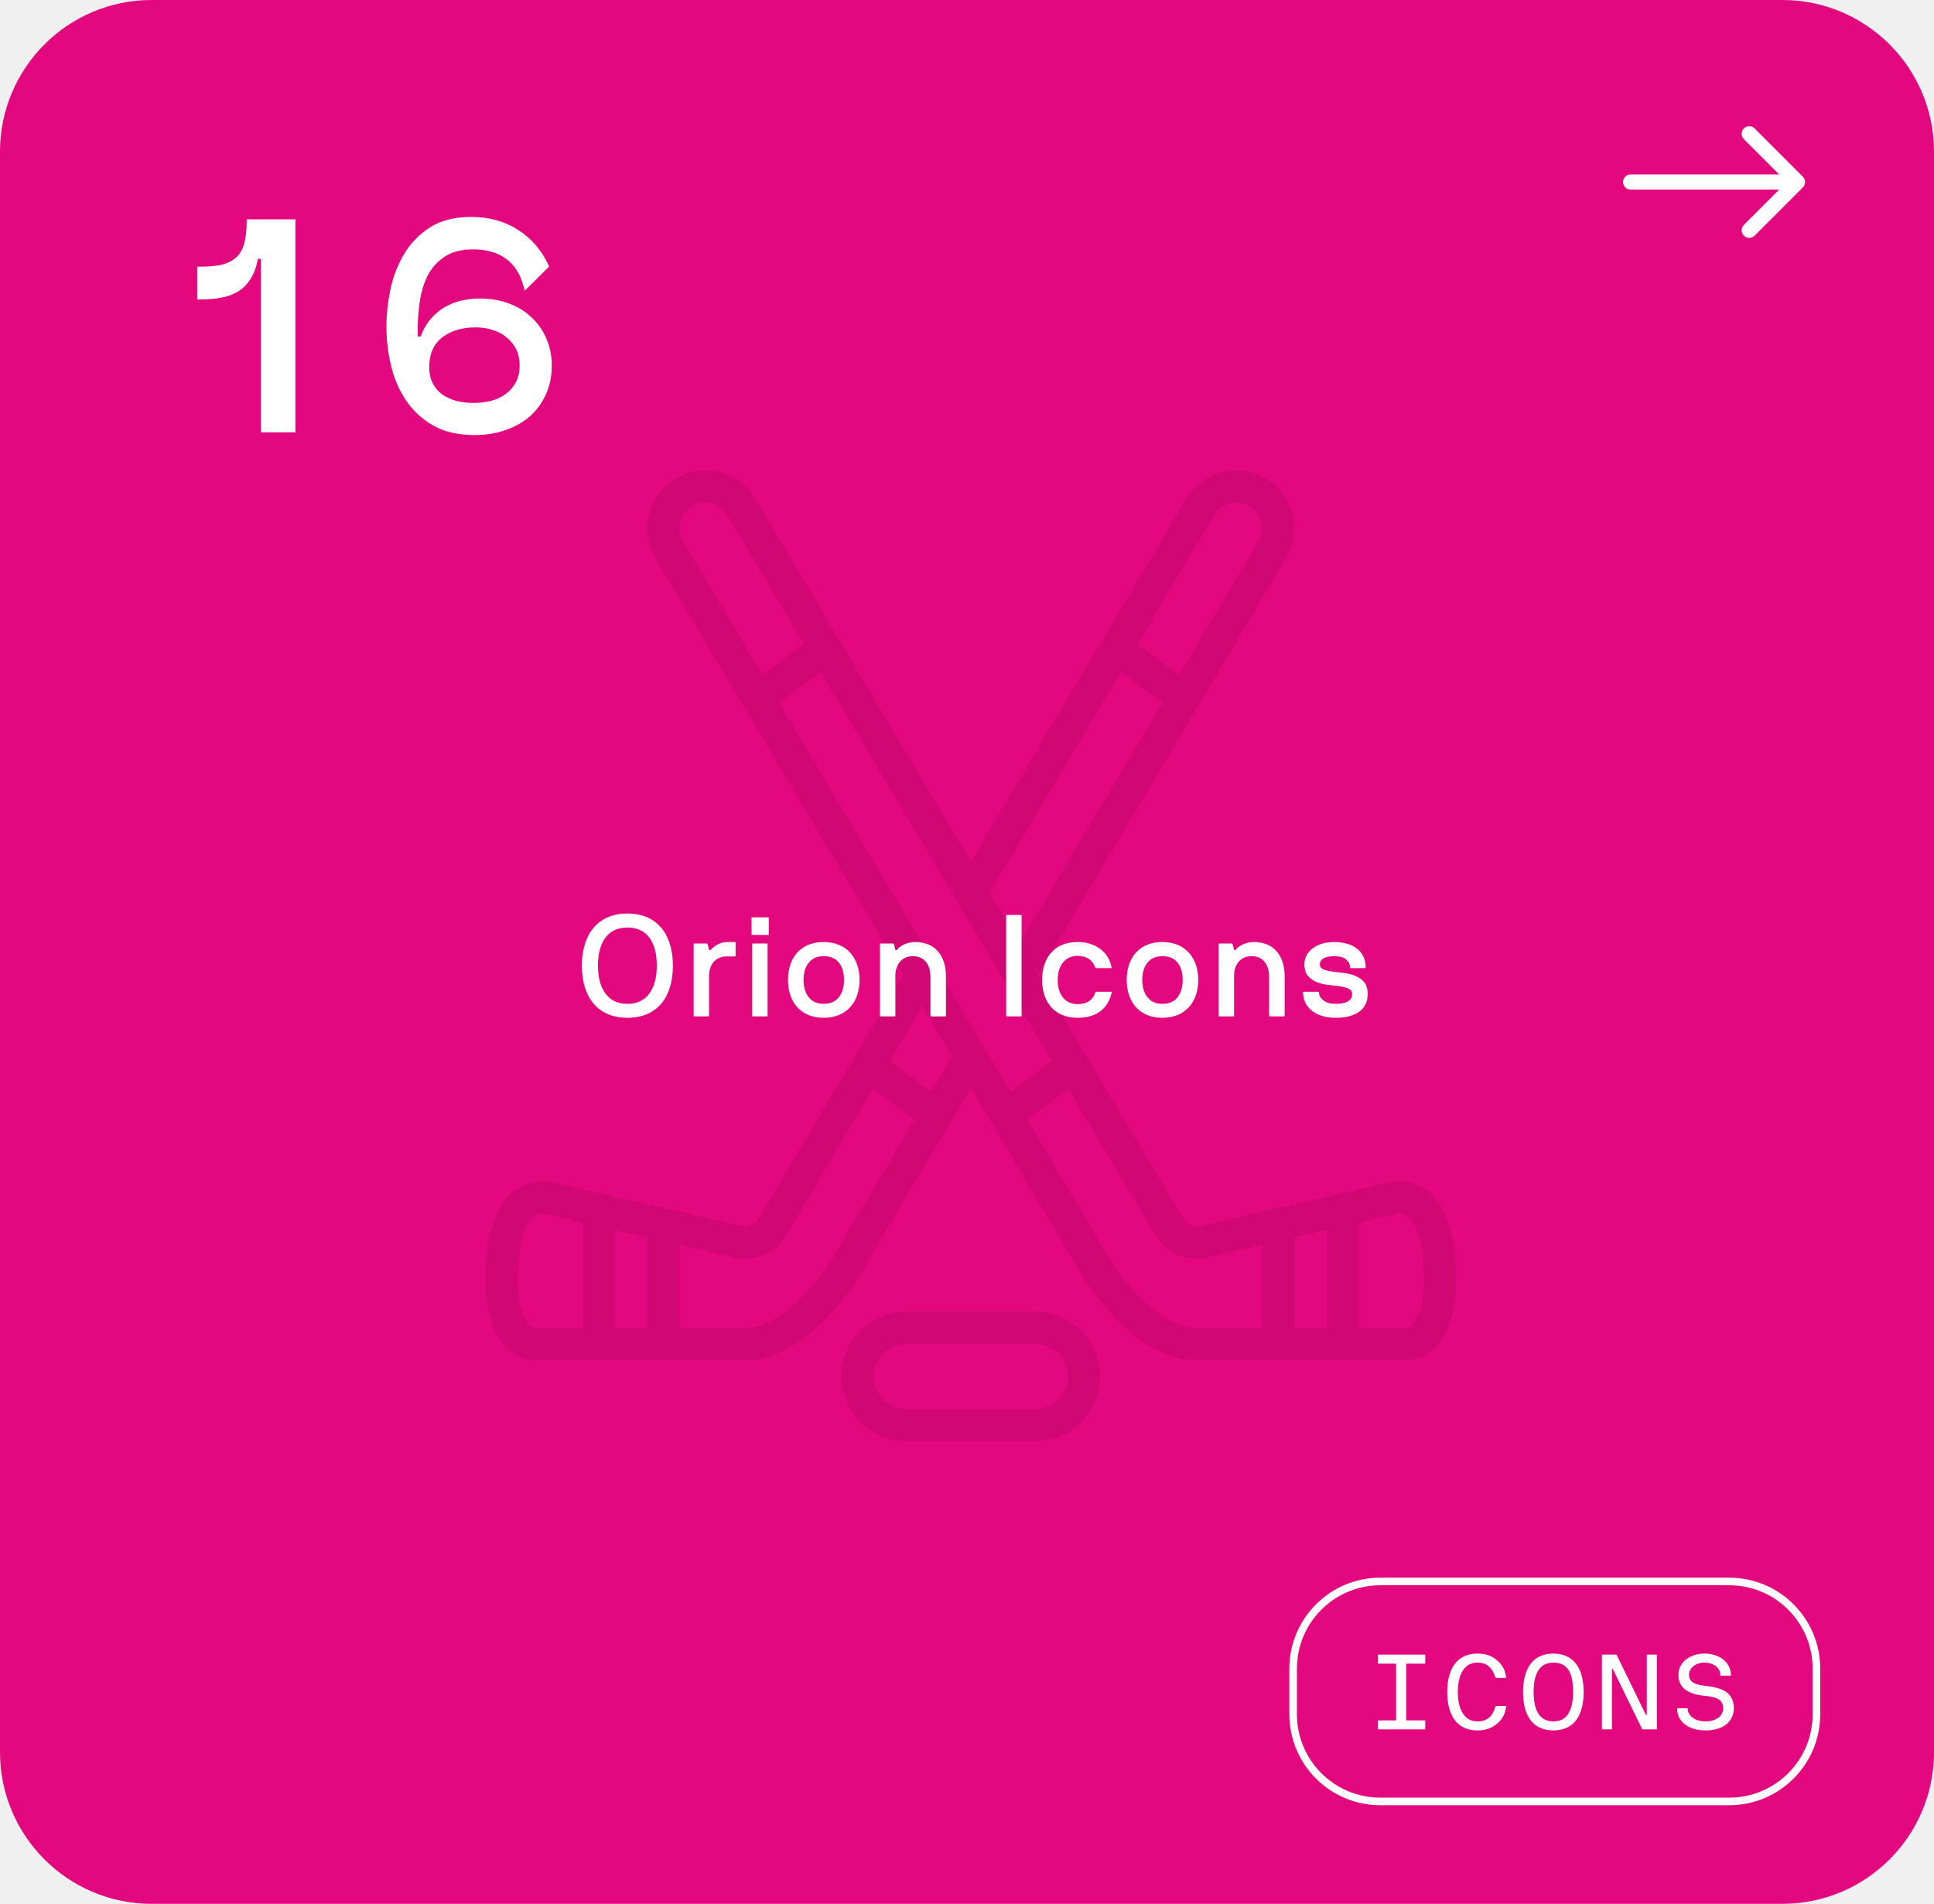
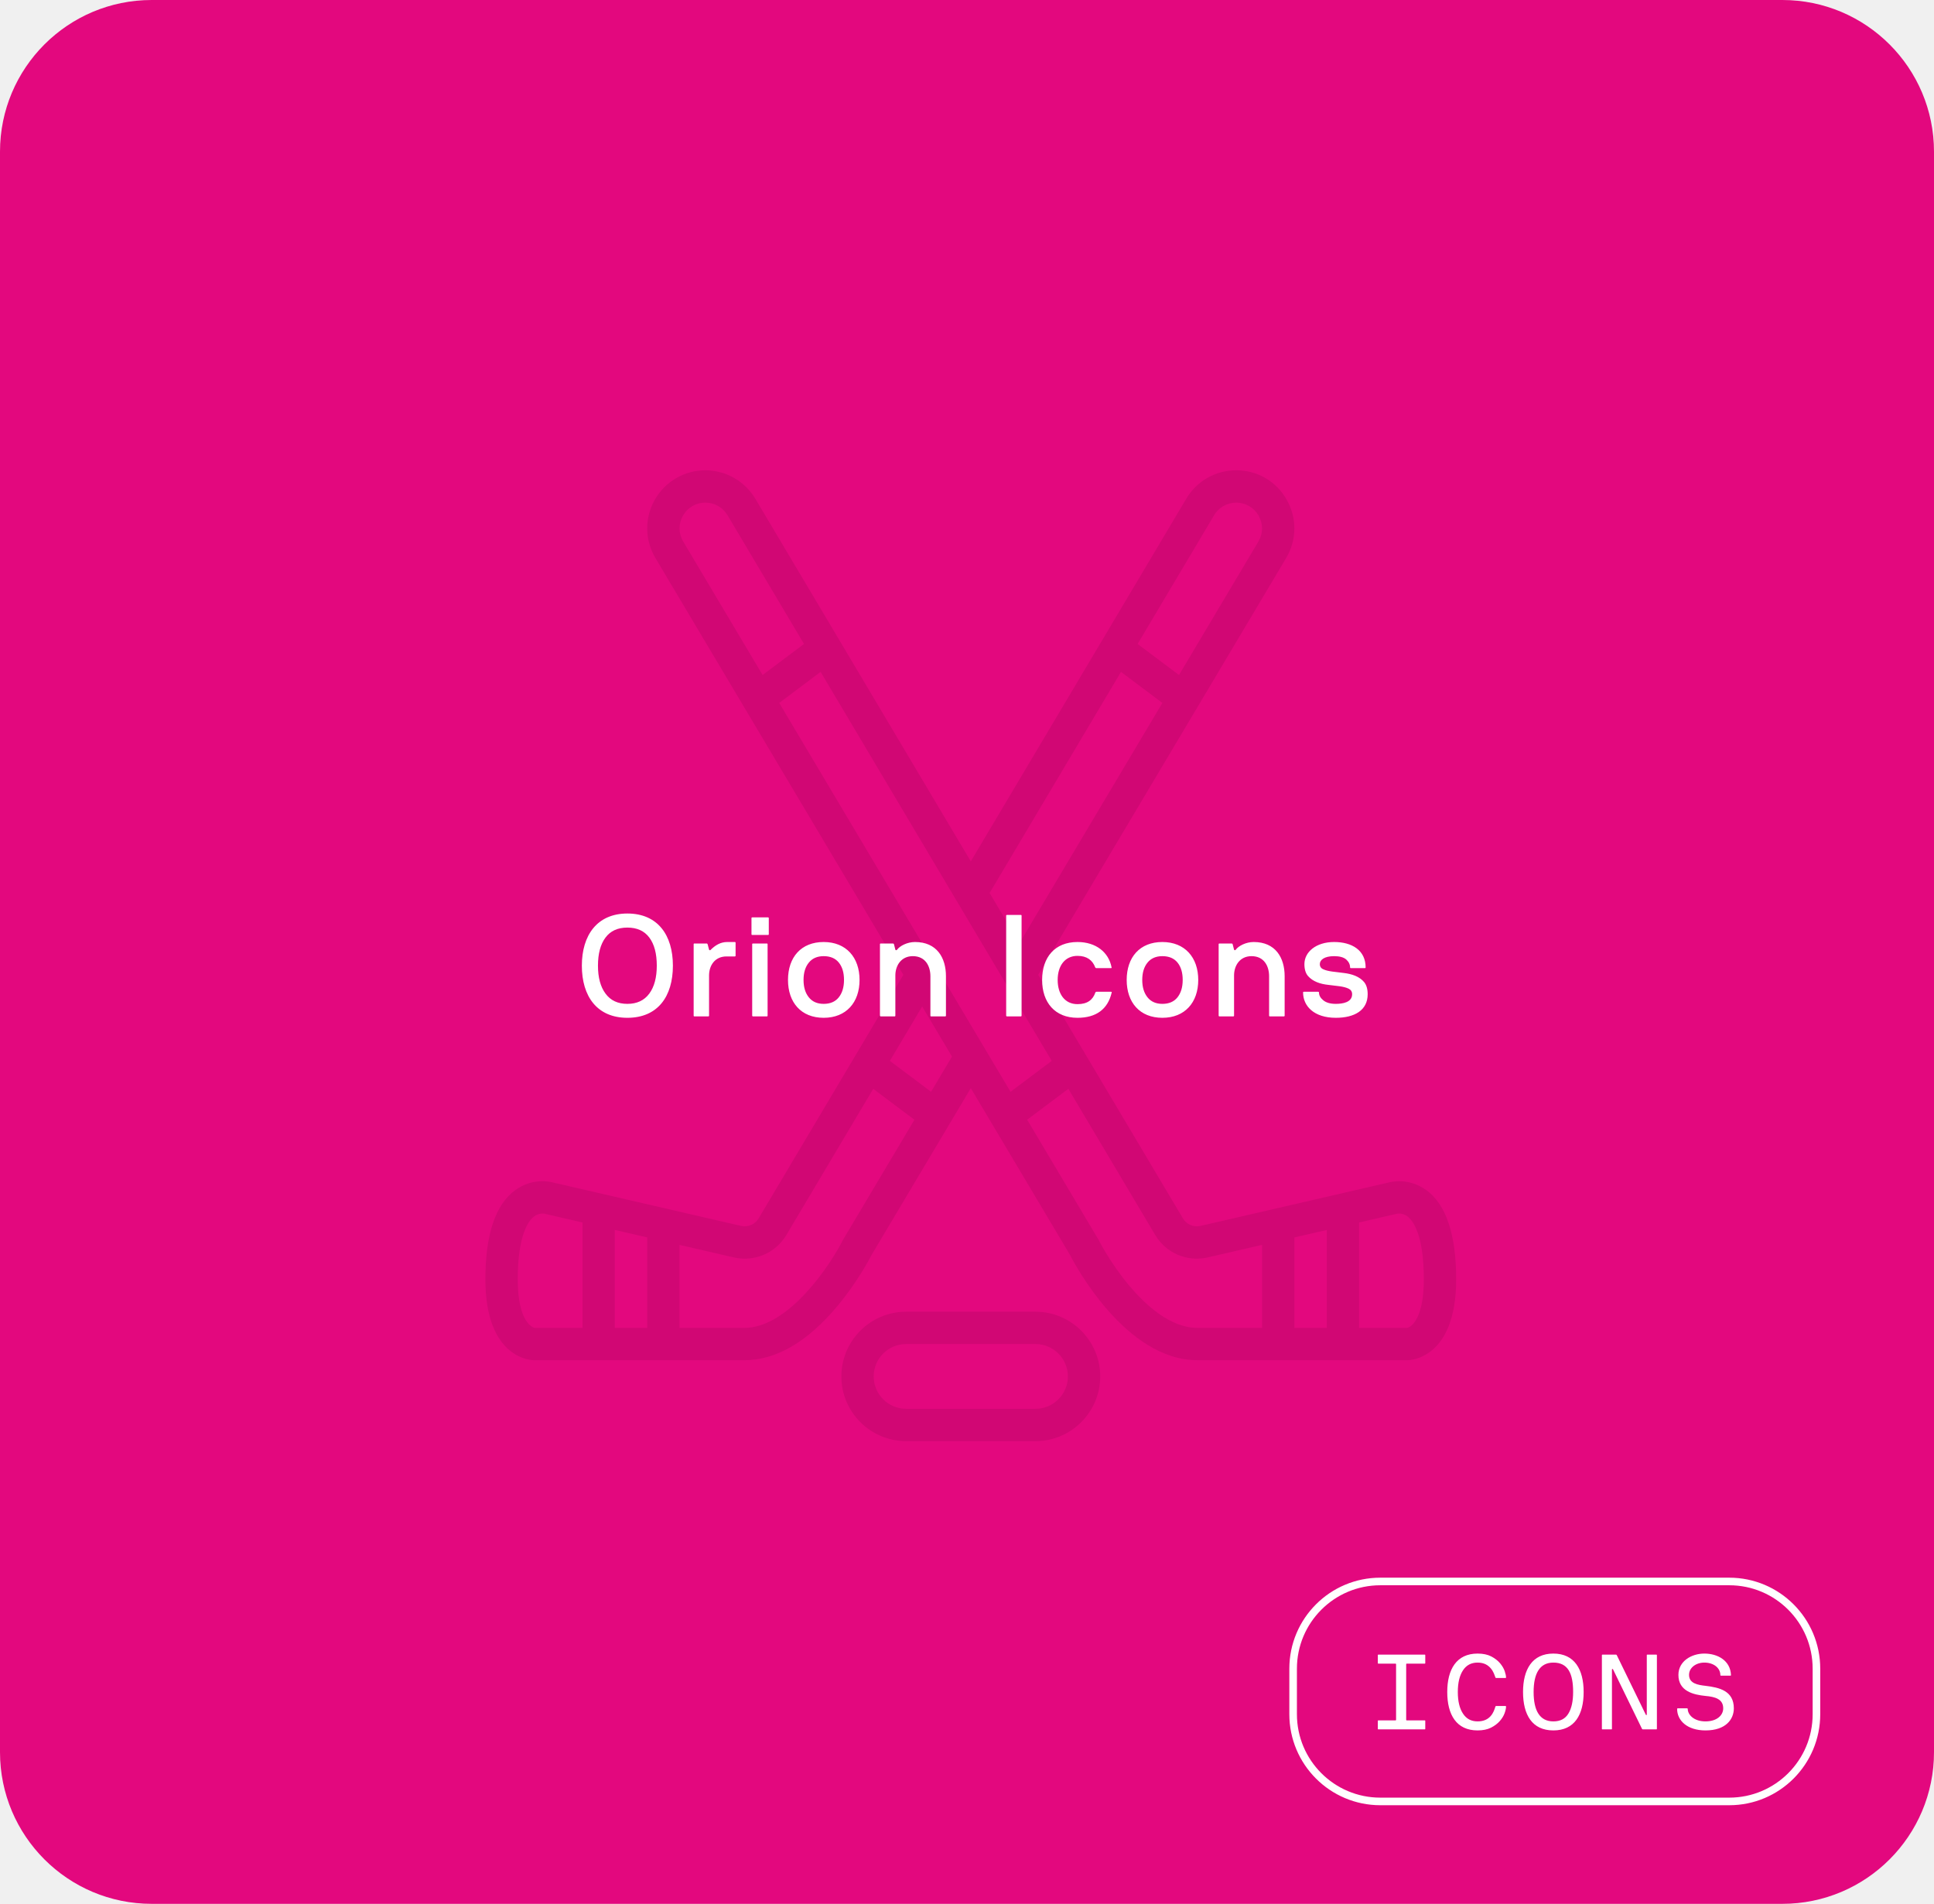
<svg xmlns="http://www.w3.org/2000/svg" width="255" height="251" viewBox="0 0 255 251" fill="none">
  <rect width="255" height="251" rx="20" fill="#E3087E" />
-   <path d="M26 35.16H26.4C27.573 35.16 28.547 35.067 29.32 34.88C30.093 34.667 30.72 34.333 31.2 33.88C31.68 33.427 32.013 32.827 32.2 32.08C32.413 31.333 32.52 30.413 32.52 29.32V28.92H38.96V57H34.4V34.12H34C33.813 35.187 33.493 36.067 33.04 36.76C32.613 37.453 32.08 38 31.44 38.4C30.8 38.8 30.053 39.08 29.2 39.24C28.347 39.4 27.413 39.48 26.4 39.48H26V35.16ZM62.113 28.6C64.46 28.6 66.513 29.16 68.273 30.28C70.033 31.4 71.38 32.947 72.313 34.92L72.393 35.16L69.193 38.32L68.993 37.64C68.567 36.067 67.793 34.88 66.673 34.08C65.553 33.28 64.126 32.88 62.393 32.88C60.846 32.88 59.593 33.2 58.633 33.84C57.673 34.48 56.926 35.307 56.393 36.32C55.886 37.333 55.54 38.467 55.353 39.72C55.166 40.973 55.073 42.227 55.073 43.48C55.073 43.64 55.073 43.8 55.073 43.96C55.1 44.093 55.1 44.227 55.073 44.36H55.473C56.007 42.84 56.94 41.627 58.273 40.72C59.633 39.813 61.313 39.36 63.313 39.36C64.673 39.36 65.927 39.573 67.073 40C68.246 40.427 69.246 41.04 70.073 41.84C70.927 42.613 71.58 43.547 72.033 44.64C72.513 45.707 72.753 46.893 72.753 48.2C72.753 49.613 72.487 50.893 71.953 52.04C71.447 53.16 70.74 54.12 69.833 54.92C68.927 55.693 67.847 56.293 66.593 56.72C65.367 57.147 64.02 57.36 62.553 57.36C60.393 57.36 58.566 56.933 57.073 56.08C55.606 55.227 54.42 54.12 53.513 52.76C52.606 51.4 51.953 49.88 51.553 48.2C51.153 46.493 50.953 44.8 50.953 43.12C50.953 41.52 51.127 39.867 51.473 38.16C51.846 36.427 52.46 34.853 53.313 33.44C54.166 32.027 55.3 30.867 56.713 29.96C58.153 29.053 59.953 28.6 62.113 28.6ZM56.593 48.4C56.593 49.2 56.74 49.893 57.033 50.48C57.327 51.067 57.727 51.56 58.233 51.96C58.767 52.333 59.393 52.627 60.113 52.84C60.833 53.027 61.606 53.12 62.433 53.12C63.286 53.12 64.073 53.027 64.793 52.84C65.54 52.627 66.18 52.32 66.713 51.92C67.273 51.493 67.713 50.973 68.033 50.36C68.353 49.747 68.513 49.027 68.513 48.2C68.513 47.4 68.367 46.693 68.073 46.08C67.78 45.467 67.367 44.947 66.833 44.52C66.326 44.067 65.713 43.733 64.993 43.52C64.3 43.28 63.54 43.16 62.713 43.16C60.926 43.16 59.46 43.6 58.313 44.48C57.166 45.36 56.593 46.667 56.593 48.4Z" fill="white" />
  <g clip-path="url(#clip0_2_86)">
    <path d="M188.04 156.891C185.813 155.285 183.539 155.763 182.925 155.936L158.288 161.621C157.379 161.829 156.451 161.432 155.973 160.632L136.891 128.523L169.611 73.523C171.011 71.125 171.019 68.256 169.637 65.845C168.256 63.435 165.771 62 162.995 62C160.219 62 157.744 63.456 156.387 65.787L128 113.557L99.621 65.8C98.253 63.456 95.717 62 93.003 62C90.288 62 87.741 63.437 86.36 65.845C84.979 68.253 84.987 71.123 86.395 73.536L119.107 128.52L100.024 160.629C99.547 161.429 98.619 161.827 97.709 161.619L73.072 155.933C72.459 155.76 70.184 155.283 67.957 156.888C65.331 158.781 63.997 162.744 63.997 168.664C63.997 179.208 70.136 179.331 70.397 179.331H98.131C102.333 179.331 106.472 176.92 110.437 172.163C113.035 169.048 114.661 165.96 114.936 165.427L128 143.467L141.064 165.424C141.683 166.637 148.392 179.328 157.867 179.328H185.6C185.861 179.328 192 179.205 192 168.661C192 162.741 190.667 158.779 188.04 156.885V156.891ZM174.933 162.157V175.067H170.667V163.144L174.933 162.16V162.157ZM138.669 139.864L133.24 143.936L102.744 92.675L108.197 88.584L138.669 139.861V139.864ZM160.064 67.952C160.669 66.912 161.795 66.267 162.997 66.267C164.2 66.267 165.328 66.904 165.941 67.971C166.555 69.037 166.549 70.309 165.941 71.357L155.453 88.989L149.997 84.899L160.067 67.955L160.064 67.952ZM147.803 88.584L153.256 92.675L134.413 124.347L130.483 117.731L147.803 88.584ZM90.059 67.971C90.672 66.904 91.773 66.267 93.003 66.267C94.232 66.267 95.328 66.912 95.944 67.965L106.005 84.896L100.549 88.987L90.069 71.371C89.448 70.307 89.445 69.037 90.059 67.971ZM85.333 163.144V175.067H81.067V162.157L85.333 163.141V163.144ZM70.4 175.067C70.4 175.067 70.411 175.067 70.432 175.067C70.443 175.067 70.456 175.067 70.472 175.067H70.4ZM68.267 168.667C68.267 162.675 69.76 160.883 70.403 160.389C71.059 159.888 71.723 159.997 71.883 160.032C71.957 160.061 71.957 160.056 72.053 160.077L76.8 161.173V175.067H70.496C70.256 175.011 68.267 174.363 68.267 168.667ZM111.232 163.309C111.205 163.352 111.181 163.4 111.157 163.445C109.533 166.677 104.029 175.067 98.131 175.067H89.597V164.128L96.749 165.779C99.475 166.408 102.261 165.216 103.691 162.813L115.136 143.555L120.565 147.627L111.235 163.312L111.232 163.309ZM122.76 143.936L117.331 139.864L121.589 132.696L125.517 139.299L122.76 143.936ZM148.888 169.493C146.395 166.52 144.856 163.475 144.84 163.445C144.816 163.4 144.792 163.355 144.765 163.309L135.435 147.624L140.864 143.552L152.309 162.811C153.736 165.213 156.525 166.405 159.251 165.776L166.403 164.125V175.064H157.869C154.309 175.064 151.021 172.035 148.891 169.491L148.888 169.493ZM185.528 175.067C185.573 175.064 185.6 175.067 185.6 175.067H185.528ZM185.512 175.067H179.2V161.173L183.947 160.077C184.043 160.056 184.043 160.061 184.117 160.032C184.277 159.997 184.941 159.885 185.597 160.389C186.24 160.883 187.733 162.675 187.733 168.667C187.733 173.429 186.299 174.928 185.512 175.067Z" fill="black" fill-opacity="0.08" />
    <path d="M136.533 172.933H119.467C114.763 172.933 110.933 176.763 110.933 181.467C110.933 186.171 114.763 190 119.467 190H136.533C141.237 190 145.067 186.171 145.067 181.467C145.067 176.763 141.237 172.933 136.533 172.933ZM136.533 185.733H119.467C117.115 185.733 115.2 183.819 115.2 181.467C115.2 179.115 117.115 177.2 119.467 177.2H136.533C138.885 177.2 140.8 179.115 140.8 181.467C140.8 183.819 138.885 185.733 136.533 185.733Z" fill="black" fill-opacity="0.08" />
  </g>
  <rect x="170.5" y="208.5" width="69" height="29" rx="11.5" fill="#E3087E" />
  <rect x="170.5" y="208.5" width="69" height="29" rx="11.5" stroke="white" />
  <path d="M181.668 227.932V226.879C181.668 226.831 181.688 226.811 181.736 226.811H184.006C184.054 226.811 184.074 226.79 184.074 226.742V219.407C184.074 219.359 184.054 219.339 184.006 219.332H181.736C181.688 219.332 181.668 219.312 181.668 219.264V218.211C181.668 218.163 181.688 218.143 181.736 218.143H187.854C187.902 218.143 187.923 218.163 187.923 218.211V219.264C187.923 219.312 187.902 219.332 187.854 219.332H185.476C185.428 219.332 185.407 219.359 185.407 219.407V226.742C185.407 226.79 185.428 226.811 185.476 226.811H187.854C187.902 226.811 187.923 226.831 187.923 226.879V227.932C187.923 227.979 187.902 228 187.854 228H181.736C181.688 228 181.668 227.979 181.668 227.932ZM190.821 223.071C190.821 220.118 192.024 218.006 194.82 218.006C195.551 218.006 196.153 218.136 196.638 218.389C197.117 218.642 197.499 218.942 197.793 219.291C198.081 219.64 198.286 219.988 198.402 220.337C198.518 220.686 198.573 220.959 198.573 221.157C198.573 221.205 198.552 221.226 198.504 221.226H197.274C197.226 221.226 197.192 221.205 197.171 221.157C197.062 220.856 196.912 220.357 196.556 219.947C196.201 219.537 195.688 219.195 194.82 219.195C193.979 219.195 193.336 219.537 192.892 220.221C192.441 220.911 192.215 221.861 192.215 223.071C192.215 224.281 192.441 225.231 192.892 225.915C193.336 226.605 193.979 226.947 194.82 226.947C196.495 226.947 196.953 225.737 197.171 224.992C197.178 224.944 197.212 224.924 197.274 224.917H198.504C198.552 224.917 198.573 224.944 198.573 224.992C198.573 225.225 198.511 225.519 198.381 225.874C198.251 226.229 198.039 226.571 197.746 226.906C197.452 227.241 197.062 227.535 196.59 227.774C196.112 228.014 195.524 228.137 194.82 228.137C192.024 228.137 190.821 226.059 190.821 223.071ZM200.814 223.071C200.814 220.118 202.011 218.006 204.813 218.006C207.616 218.006 208.806 220.118 208.806 223.071C208.806 226.059 207.616 228.137 204.813 228.137C202.004 228.137 200.814 226.059 200.814 223.071ZM202.209 223.071C202.209 225.505 203.002 226.947 204.813 226.947C205.723 226.947 206.379 226.605 206.796 225.915C207.213 225.231 207.418 224.281 207.418 223.071C207.418 220.645 206.755 219.195 204.813 219.195C203.002 219.195 202.209 220.645 202.209 223.071ZM211.211 227.932V218.211C211.211 218.163 211.232 218.143 211.28 218.143H213.071C213.105 218.143 213.139 218.163 213.173 218.211L216.994 226.052C217.029 226.141 217.131 226.141 217.131 226.038V218.211C217.131 218.163 217.152 218.143 217.2 218.143H218.389C218.437 218.143 218.457 218.163 218.464 218.211V227.932C218.464 227.979 218.437 228 218.389 228H216.612C216.564 228 216.53 227.979 216.502 227.932L212.681 220.091C212.647 220.002 212.537 220.016 212.537 220.104V227.932C212.537 227.979 212.517 228 212.469 228H211.28C211.232 228 211.211 227.979 211.211 227.932ZM221.13 225.3C221.13 225.252 221.157 225.231 221.205 225.225H222.449C222.504 225.225 222.531 225.252 222.531 225.313C222.531 226.024 223.29 226.947 224.869 226.947C226.366 226.947 227.207 226.154 227.207 225.225C227.207 223.98 226.093 223.7 224.869 223.591C223.31 223.434 221.294 222.982 221.301 220.815C221.301 219.018 223.01 218.006 224.719 218.006C226.475 218.006 228.157 218.922 228.232 220.843C228.232 220.891 228.212 220.911 228.164 220.918H226.899C226.851 220.911 226.831 220.891 226.831 220.843C226.831 219.913 225.963 219.195 224.719 219.195C223.611 219.195 222.702 219.872 222.702 220.815C222.702 221.964 223.898 222.148 224.869 222.258C226.701 222.477 228.608 222.914 228.608 225.225C228.608 226.64 227.59 228.137 224.869 228.137C222.442 228.137 221.13 226.817 221.13 225.3Z" fill="white" />
  <path d="M76.718 127.311C76.718 123.303 78.731 120.437 82.72 120.437C86.737 120.437 88.722 123.303 88.722 127.311C88.722 131.365 86.737 134.186 82.72 134.186C78.731 134.186 76.718 131.365 76.718 127.311ZM78.842 127.311C78.842 128.879 79.176 130.113 79.844 131.003C80.503 131.903 81.468 132.349 82.72 132.349C83.972 132.349 84.937 131.903 85.605 131.003C86.264 130.113 86.598 128.879 86.598 127.311C86.598 125.725 86.273 124.491 85.615 123.609C84.956 122.728 83.991 122.292 82.72 122.292C81.449 122.292 80.493 122.728 79.835 123.609C79.176 124.491 78.842 125.725 78.842 127.311ZM91.459 133.907V124.481C91.459 124.417 91.486 124.389 91.533 124.389H93.175C93.24 124.389 93.277 124.426 93.305 124.5L93.49 125.205C93.537 125.307 93.639 125.289 93.685 125.242C94.288 124.639 94.984 124.194 95.884 124.194H96.895C96.96 124.194 96.988 124.222 96.988 124.287V126.003C96.988 126.068 96.96 126.096 96.895 126.096H95.791C94.26 126.096 93.49 127.292 93.49 128.601V133.907C93.49 133.972 93.462 134 93.397 134H91.533C91.486 134 91.459 133.972 91.459 133.907ZM99.084 123.173V121.04C99.084 120.975 99.112 120.947 99.177 120.947H101.273C101.338 120.947 101.366 120.975 101.366 121.04V123.173C101.366 123.238 101.338 123.266 101.273 123.266H99.177C99.112 123.266 99.084 123.238 99.084 123.173ZM99.177 133.907V124.481C99.177 124.417 99.214 124.389 99.279 124.389H101.116C101.18 124.389 101.208 124.417 101.208 124.481V133.907C101.208 133.972 101.18 134 101.116 134H99.279C99.214 134 99.186 133.972 99.177 133.907ZM103.898 129.194C103.898 126.198 105.633 124.194 108.602 124.194C111.57 124.194 113.333 126.235 113.333 129.194C113.333 132.163 111.57 134.186 108.602 134.186C105.624 134.186 103.898 132.163 103.898 129.194ZM105.948 129.194C105.948 130.15 106.18 130.911 106.644 131.486C107.099 132.061 107.757 132.349 108.602 132.349C109.474 132.349 110.142 132.061 110.596 131.486C111.051 130.911 111.283 130.15 111.283 129.194C111.283 128.239 111.06 127.478 110.605 126.912C110.151 126.346 109.483 126.059 108.602 126.059C107.757 126.059 107.099 126.346 106.644 126.912C106.18 127.478 105.948 128.239 105.948 129.194ZM116.023 133.907V124.481C116.023 124.417 116.06 124.389 116.125 124.389H117.739C117.804 124.389 117.841 124.417 117.869 124.481L118.054 125.205C118.101 125.326 118.221 125.27 118.268 125.224C118.639 124.704 119.622 124.194 120.643 124.194C123.519 124.194 124.725 126.263 124.725 128.703V133.907C124.725 133.972 124.697 134 124.632 134H122.767C122.702 134 122.675 133.972 122.675 133.907V128.703C122.675 127.413 122.044 126.059 120.355 126.059C118.824 126.059 118.054 127.292 118.054 128.601V133.907C118.054 133.972 118.027 134 117.962 134H116.125C116.06 134 116.032 133.972 116.023 133.907ZM132.665 133.907V120.715C132.665 120.65 132.702 120.622 132.767 120.622H134.604C134.669 120.622 134.697 120.65 134.697 120.715V133.907C134.697 133.972 134.669 134 134.604 134H132.767C132.702 134 132.674 133.972 132.665 133.907ZM137.405 129.194C137.405 126.198 139.093 124.194 142.071 124.194C144.502 124.194 146.19 125.548 146.562 127.543C146.589 127.608 146.552 127.636 146.459 127.636H144.548C144.483 127.636 144.437 127.608 144.409 127.543C144.047 126.578 143.296 126.021 142.071 126.021C140.383 126.021 139.455 127.367 139.455 129.194C139.455 131.041 140.383 132.386 142.071 132.386C143.361 132.386 144.084 131.838 144.428 130.846C144.456 130.781 144.502 130.753 144.567 130.753H146.487C146.534 130.753 146.608 130.771 146.58 130.846C146.07 133.072 144.511 134.186 142.071 134.186C139.093 134.186 137.405 132.163 137.405 129.194ZM148.555 129.194C148.555 126.198 150.29 124.194 153.259 124.194C156.228 124.194 157.99 126.235 157.99 129.194C157.99 132.163 156.228 134.186 153.259 134.186C150.281 134.186 148.555 132.163 148.555 129.194ZM150.606 129.194C150.606 130.15 150.838 130.911 151.301 131.486C151.756 132.061 152.415 132.349 153.259 132.349C154.131 132.349 154.799 132.061 155.254 131.486C155.708 130.911 155.94 130.15 155.94 129.194C155.94 128.239 155.717 127.478 155.263 126.912C154.808 126.346 154.14 126.059 153.259 126.059C152.415 126.059 151.756 126.346 151.301 126.912C150.838 127.478 150.606 128.239 150.606 129.194ZM160.68 133.907V124.481C160.68 124.417 160.717 124.389 160.782 124.389H162.396C162.461 124.389 162.498 124.417 162.526 124.481L162.712 125.205C162.758 125.326 162.879 125.27 162.925 125.224C163.296 124.704 164.28 124.194 165.3 124.194C168.176 124.194 169.382 126.263 169.382 128.703V133.907C169.382 133.972 169.354 134 169.29 134H167.425C167.36 134 167.332 133.972 167.332 133.907V128.703C167.332 127.413 166.701 126.059 165.013 126.059C163.482 126.059 162.712 127.292 162.712 128.601V133.907C162.712 133.972 162.684 134 162.619 134H160.782C160.717 134 160.689 133.972 160.68 133.907ZM171.812 130.846C171.812 130.781 171.849 130.753 171.914 130.753H173.788C173.863 130.753 173.9 130.781 173.909 130.846C173.909 131.235 174.104 131.579 174.484 131.885C174.864 132.191 175.412 132.349 176.126 132.349C177.008 132.349 178.279 132.163 178.279 131.078C178.279 130.734 178.121 130.493 177.815 130.345C177.499 130.196 177.11 130.094 176.646 130.029C176.173 129.964 175.672 129.909 175.133 129.844C174.057 129.732 173.074 129.389 172.452 128.666C172.146 128.304 171.988 127.784 171.988 127.107C171.988 125.511 173.519 124.194 175.904 124.194C178.288 124.194 180.06 125.307 180.06 127.543C180.06 127.608 180.032 127.636 179.986 127.636H178.102C178.037 127.636 178.009 127.608 178.009 127.543C178.009 127.153 177.842 126.81 177.508 126.504C177.165 126.207 176.636 126.059 175.904 126.059C174.614 126.059 174.02 126.55 174.02 127.107C174.02 127.432 174.178 127.664 174.484 127.793C174.79 127.933 175.18 128.025 175.653 128.09C176.126 128.155 176.627 128.211 177.175 128.276C178.26 128.406 179.243 128.74 179.865 129.482C180.171 129.862 180.329 130.391 180.329 131.078C180.329 133.193 178.603 134.186 176.126 134.186C173.241 134.186 171.812 132.627 171.812 130.846Z" fill="white" />
-   <path d="M215 23C214.448 23 214 23.448 214 24C214 24.552 214.448 25 215 25L215 23ZM237.707 24.707C238.098 24.317 238.098 23.683 237.707 23.293L231.343 16.929C230.953 16.538 230.319 16.538 229.929 16.929C229.538 17.32 229.538 17.953 229.929 18.343L235.586 24L229.929 29.657C229.538 30.047 229.538 30.68 229.929 31.071C230.319 31.462 230.953 31.462 231.343 31.071L237.707 24.707ZM215 25L237 25L237 23L215 23L215 25Z" fill="white" />
  <defs>
    <clipPath id="clip0_2_86">
      <rect width="128" height="128" fill="white" transform="translate(64 62)" />
    </clipPath>
  </defs>
</svg>
